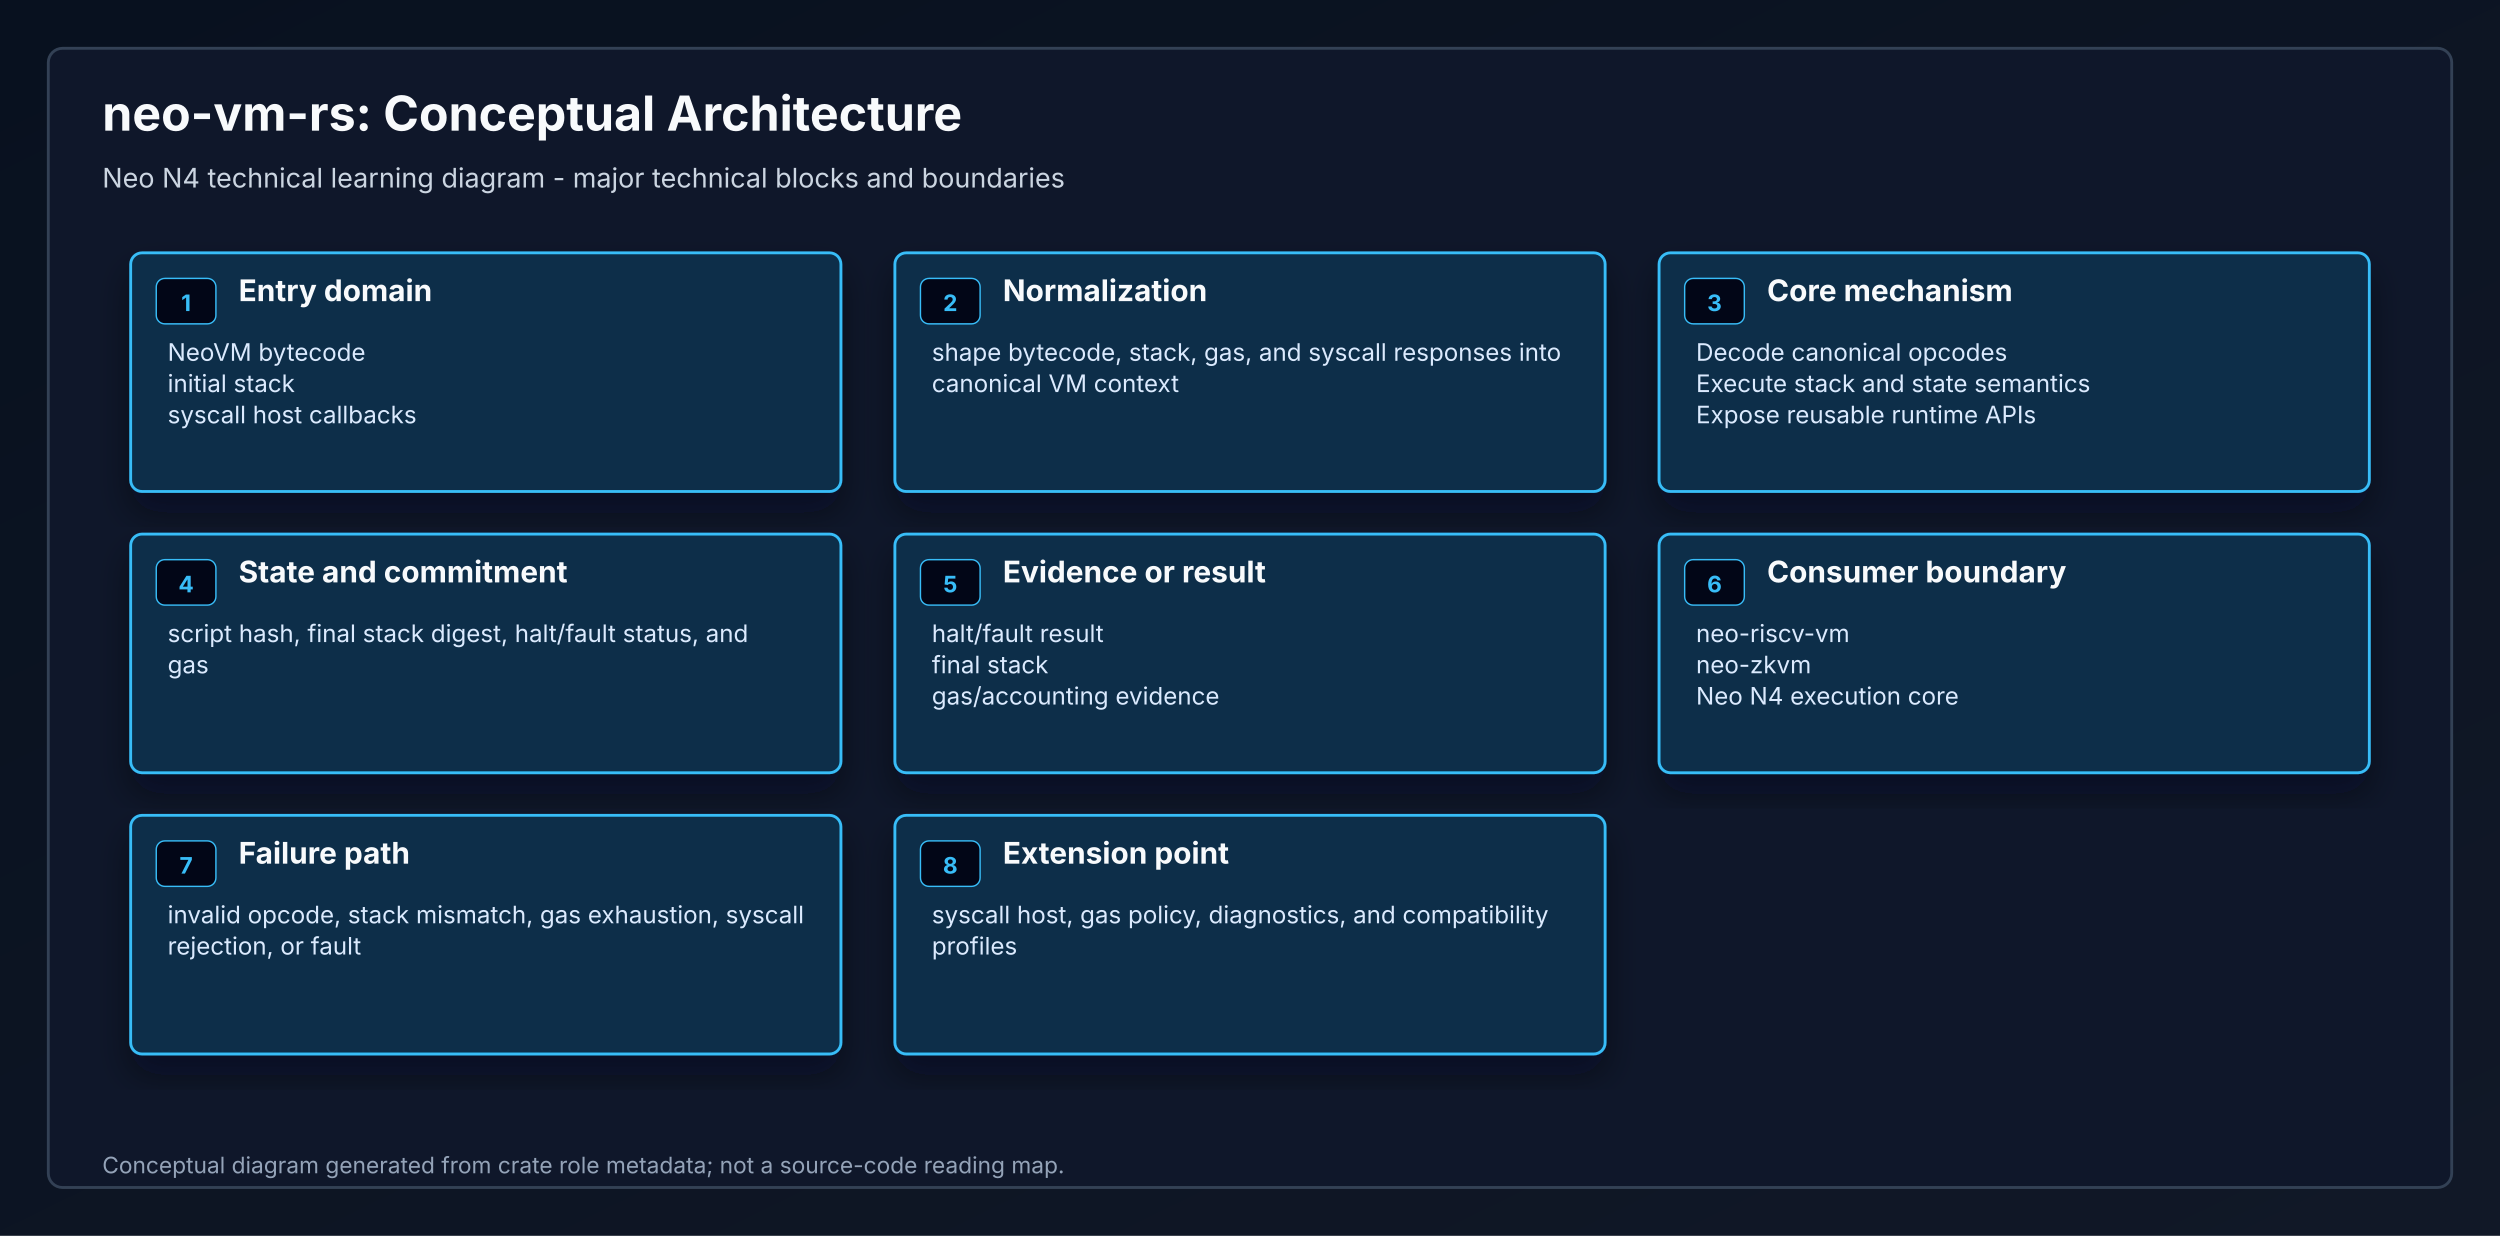
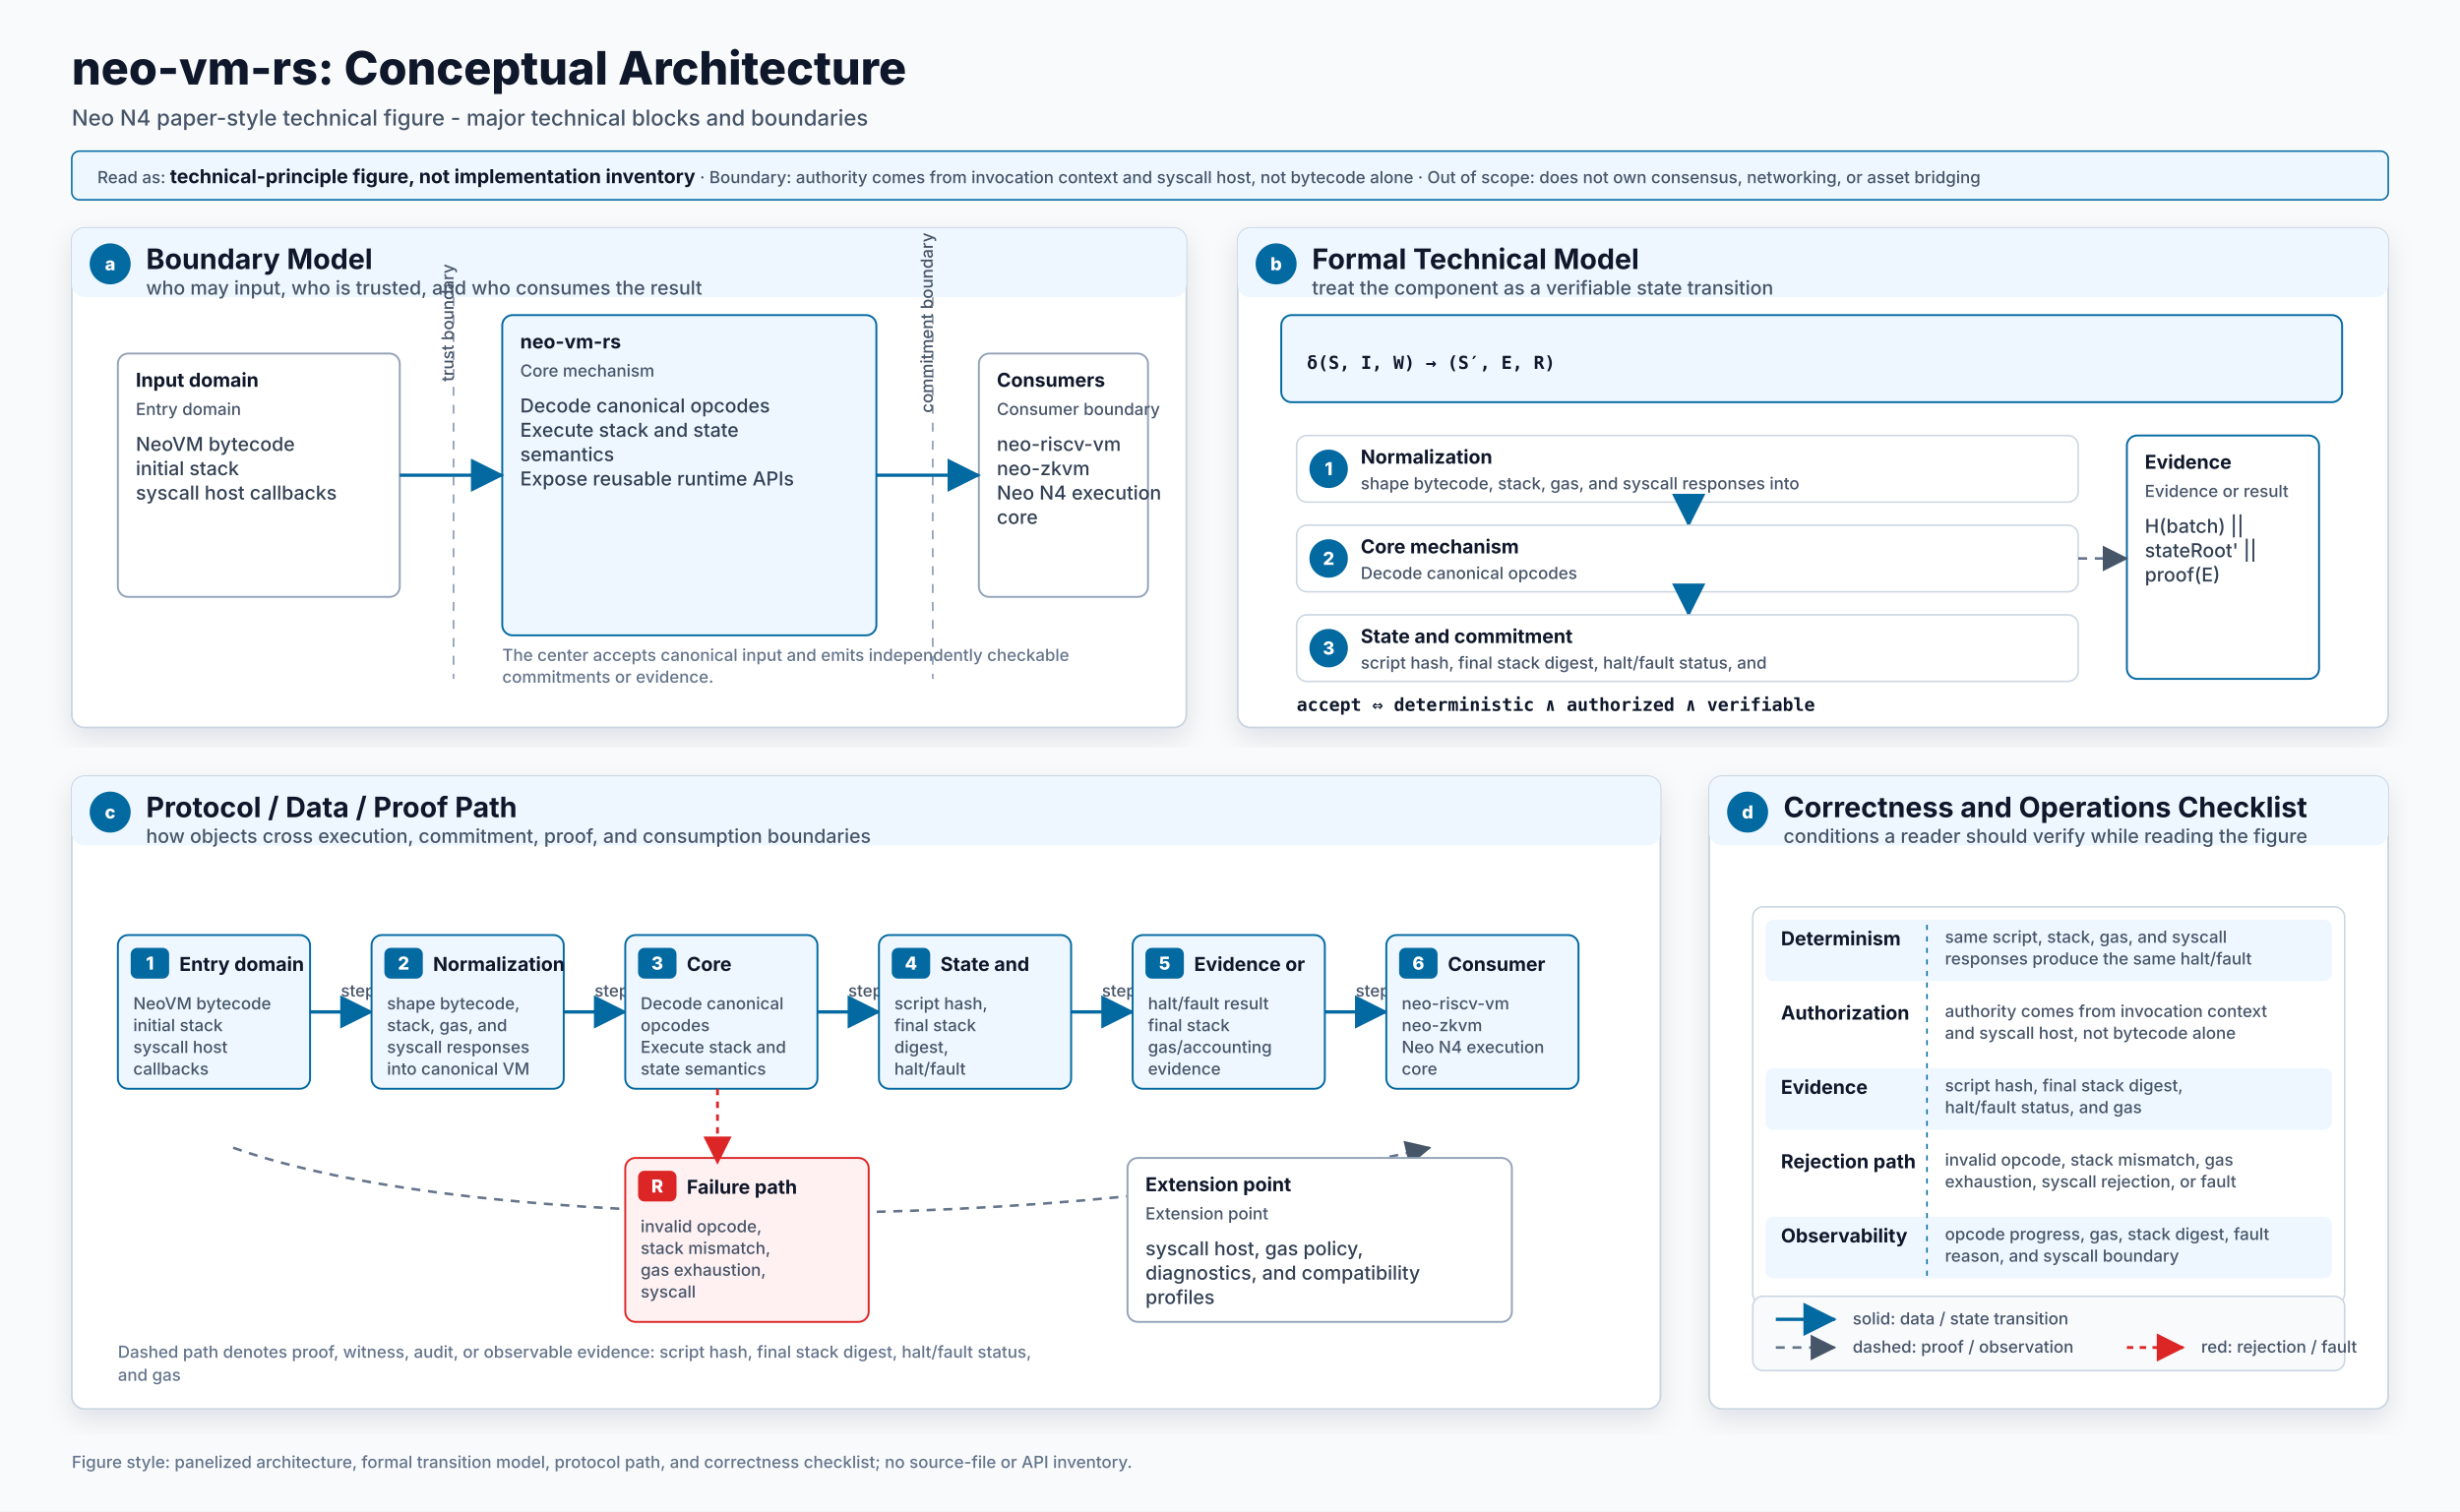
- <svg xmlns="http://www.w3.org/2000/svg" width="1760" height="870" viewBox="0 0 1760 870" role="img" aria-label="neo-vm-rs Conceptual Architecture">
+ <svg xmlns="http://www.w3.org/2000/svg" width="1920" height="1180" viewBox="0 0 1920 1180" role="img" aria-label="neo-vm-rs Conceptual Architecture">
  <defs>
-     <linearGradient id="bg" x1="0" y1="0" x2="1" y2="1">
-       <stop offset="0%" stop-color="#08111f" />
-       <stop offset="100%" stop-color="#111827" />
-     </linearGradient>
-     <filter id="shadow" x="-15%" y="-15%" width="130%" height="130%">
-       <feDropShadow dx="0" dy="14" stdDeviation="12" flood-color="#020617" flood-opacity="0.42" />
+     <marker id="arrow" viewBox="0 0 10 10" refX="9.4" refY="5" markerWidth="10" markerHeight="10" orient="auto">
+       <path d="M0,0 L10,5 L0,10 Z" fill="#475569" />
+     </marker>
+     <marker id="arrowAccent" viewBox="0 0 10 10" refX="9.4" refY="5" markerWidth="10" markerHeight="10" orient="auto">
+       <path d="M0,0 L10,5 L0,10 Z" fill="#0369a1" />
+     </marker>
+     <marker id="arrowFault" viewBox="0 0 10 10" refX="9.4" refY="5" markerWidth="10" markerHeight="10" orient="auto">
+       <path d="M0,0 L10,5 L0,10 Z" fill="#dc2626" />
+     </marker>
+     <filter id="paperShadow" x="-3%" y="-4%" width="106%" height="108%">
+       <feDropShadow dx="0" dy="8" stdDeviation="10" flood-color="#0f172a" flood-opacity="0.10" />
    </filter>
+     <style>
+ .bg{fill:#f8fafc}.panel{fill:#ffffff;stroke:#cbd5e1;stroke-width:1.5;filter:url(#paperShadow)}
+ .panelTitle{font:700 22px 'Inter','Segoe UI',Arial,sans-serif;fill:#0f172a}.panelSub{font:500 15px 'Inter','Segoe UI',Arial,sans-serif;fill:#475569}
+ .title{font:800 36px 'Inter','Segoe UI',Arial,sans-serif;fill:#0f172a}.subtitle{font:500 17px 'Inter','Segoe UI',Arial,sans-serif;fill:#475569}
+ .small{font:500 13px 'Inter','Segoe UI',Arial,sans-serif;fill:#475569}.body{font:500 15px 'Inter','Segoe UI',Arial,sans-serif;fill:#334155}
+ .bodyStrong{font:750 15px 'Inter','Segoe UI',Arial,sans-serif;fill:#0f172a}.mono{font:650 14px 'Cascadia Mono','SFMono-Regular',Consolas,monospace;fill:#0f172a}
+ .label{font:800 14px 'Inter','Segoe UI',Arial,sans-serif;fill:#ffffff}.caption{font:500 13px 'Inter','Segoe UI',Arial,sans-serif;fill:#64748b}
+ .arrow{stroke:#475569;stroke-width:2.2;fill:none;marker-end:url(#arrow)}.arrowAccent{stroke:#0369a1;stroke-width:2.6;fill:none;marker-end:url(#arrowAccent)}.arrowDash{stroke:#64748b;stroke-width:2;fill:none;stroke-dasharray:7 6;marker-end:url(#arrow)}.arrowFault{stroke:#dc2626;stroke-width:2.2;fill:none;stroke-dasharray:5 5;marker-end:url(#arrowFault)}
+ </style>
  </defs>
-   <rect width="1760" height="100%" fill="url(#bg)" />
-   <rect x="34" y="34" width="1692" height="802" rx="10" fill="#0f172a" stroke="#334155" stroke-width="2" />
-   <text x="72" y="92" fill="#f8fafc" font-family="Inter,Segoe UI,Arial,sans-serif" font-size="34" font-weight="700">neo-vm-rs: Conceptual Architecture</text>
-   <text x="72" y="132" fill="#cbd5e1" font-family="Inter,Segoe UI,Arial,sans-serif" font-size="19">Neo N4 technical learning diagram - major technical blocks and boundaries</text>
-   <rect x="92" y="178" width="500" height="168" rx="8" fill="#082f49" stroke="#38bdf8" stroke-width="2" filter="url(#shadow)" />
-   <rect x="110" y="196" width="42" height="32" rx="6" fill="#020617" stroke="#38bdf8" stroke-width="1" />
-   <text x="131" y="219" text-anchor="middle" fill="#38bdf8" font-family="Inter,Segoe UI,Arial,sans-serif" font-size="16" font-weight="700">1</text>
-   <text x="168" y="212" fill="#f8fafc" font-family="Inter,Segoe UI,Arial,sans-serif" font-size="21" font-weight="700">Entry domain</text>
-   <text x="118" y="254" fill="#dbeafe" font-family="Inter,Segoe UI,Arial,sans-serif" font-size="17">NeoVM bytecode</text>
-   <text x="118" y="276" fill="#dbeafe" font-family="Inter,Segoe UI,Arial,sans-serif" font-size="17">initial stack</text>
-   <text x="118" y="298" fill="#dbeafe" font-family="Inter,Segoe UI,Arial,sans-serif" font-size="17">syscall host callbacks</text>
-   <rect x="630" y="178" width="500" height="168" rx="8" fill="#082f49" stroke="#38bdf8" stroke-width="2" filter="url(#shadow)" />
-   <rect x="648" y="196" width="42" height="32" rx="6" fill="#020617" stroke="#38bdf8" stroke-width="1" />
-   <text x="669" y="219" text-anchor="middle" fill="#38bdf8" font-family="Inter,Segoe UI,Arial,sans-serif" font-size="16" font-weight="700">2</text>
-   <text x="706" y="212" fill="#f8fafc" font-family="Inter,Segoe UI,Arial,sans-serif" font-size="21" font-weight="700">Normalization</text>
-   <text x="656" y="254" fill="#dbeafe" font-family="Inter,Segoe UI,Arial,sans-serif" font-size="17">shape bytecode, stack, gas, and syscall responses into</text>
-   <text x="656" y="276" fill="#dbeafe" font-family="Inter,Segoe UI,Arial,sans-serif" font-size="17">canonical VM context</text>
-   <rect x="1168" y="178" width="500" height="168" rx="8" fill="#082f49" stroke="#38bdf8" stroke-width="2" filter="url(#shadow)" />
-   <rect x="1186" y="196" width="42" height="32" rx="6" fill="#020617" stroke="#38bdf8" stroke-width="1" />
-   <text x="1207" y="219" text-anchor="middle" fill="#38bdf8" font-family="Inter,Segoe UI,Arial,sans-serif" font-size="16" font-weight="700">3</text>
-   <text x="1244" y="212" fill="#f8fafc" font-family="Inter,Segoe UI,Arial,sans-serif" font-size="21" font-weight="700">Core mechanism</text>
-   <text x="1194" y="254" fill="#dbeafe" font-family="Inter,Segoe UI,Arial,sans-serif" font-size="17">Decode canonical opcodes</text>
-   <text x="1194" y="276" fill="#dbeafe" font-family="Inter,Segoe UI,Arial,sans-serif" font-size="17">Execute stack and state semantics</text>
-   <text x="1194" y="298" fill="#dbeafe" font-family="Inter,Segoe UI,Arial,sans-serif" font-size="17">Expose reusable runtime APIs</text>
-   <rect x="92" y="376" width="500" height="168" rx="8" fill="#082f49" stroke="#38bdf8" stroke-width="2" filter="url(#shadow)" />
-   <rect x="110" y="394" width="42" height="32" rx="6" fill="#020617" stroke="#38bdf8" stroke-width="1" />
-   <text x="131" y="417" text-anchor="middle" fill="#38bdf8" font-family="Inter,Segoe UI,Arial,sans-serif" font-size="16" font-weight="700">4</text>
-   <text x="168" y="410" fill="#f8fafc" font-family="Inter,Segoe UI,Arial,sans-serif" font-size="21" font-weight="700">State and commitment</text>
-   <text x="118" y="452" fill="#dbeafe" font-family="Inter,Segoe UI,Arial,sans-serif" font-size="17">script hash, final stack digest, halt/fault status, and</text>
-   <text x="118" y="474" fill="#dbeafe" font-family="Inter,Segoe UI,Arial,sans-serif" font-size="17">gas</text>
-   <rect x="630" y="376" width="500" height="168" rx="8" fill="#082f49" stroke="#38bdf8" stroke-width="2" filter="url(#shadow)" />
-   <rect x="648" y="394" width="42" height="32" rx="6" fill="#020617" stroke="#38bdf8" stroke-width="1" />
-   <text x="669" y="417" text-anchor="middle" fill="#38bdf8" font-family="Inter,Segoe UI,Arial,sans-serif" font-size="16" font-weight="700">5</text>
-   <text x="706" y="410" fill="#f8fafc" font-family="Inter,Segoe UI,Arial,sans-serif" font-size="21" font-weight="700">Evidence or result</text>
-   <text x="656" y="452" fill="#dbeafe" font-family="Inter,Segoe UI,Arial,sans-serif" font-size="17">halt/fault result</text>
-   <text x="656" y="474" fill="#dbeafe" font-family="Inter,Segoe UI,Arial,sans-serif" font-size="17">final stack</text>
-   <text x="656" y="496" fill="#dbeafe" font-family="Inter,Segoe UI,Arial,sans-serif" font-size="17">gas/accounting evidence</text>
-   <rect x="1168" y="376" width="500" height="168" rx="8" fill="#082f49" stroke="#38bdf8" stroke-width="2" filter="url(#shadow)" />
-   <rect x="1186" y="394" width="42" height="32" rx="6" fill="#020617" stroke="#38bdf8" stroke-width="1" />
-   <text x="1207" y="417" text-anchor="middle" fill="#38bdf8" font-family="Inter,Segoe UI,Arial,sans-serif" font-size="16" font-weight="700">6</text>
-   <text x="1244" y="410" fill="#f8fafc" font-family="Inter,Segoe UI,Arial,sans-serif" font-size="21" font-weight="700">Consumer boundary</text>
-   <text x="1194" y="452" fill="#dbeafe" font-family="Inter,Segoe UI,Arial,sans-serif" font-size="17">neo-riscv-vm</text>
-   <text x="1194" y="474" fill="#dbeafe" font-family="Inter,Segoe UI,Arial,sans-serif" font-size="17">neo-zkvm</text>
-   <text x="1194" y="496" fill="#dbeafe" font-family="Inter,Segoe UI,Arial,sans-serif" font-size="17">Neo N4 execution core</text>
-   <rect x="92" y="574" width="500" height="168" rx="8" fill="#082f49" stroke="#38bdf8" stroke-width="2" filter="url(#shadow)" />
-   <rect x="110" y="592" width="42" height="32" rx="6" fill="#020617" stroke="#38bdf8" stroke-width="1" />
-   <text x="131" y="615" text-anchor="middle" fill="#38bdf8" font-family="Inter,Segoe UI,Arial,sans-serif" font-size="16" font-weight="700">7</text>
-   <text x="168" y="608" fill="#f8fafc" font-family="Inter,Segoe UI,Arial,sans-serif" font-size="21" font-weight="700">Failure path</text>
-   <text x="118" y="650" fill="#dbeafe" font-family="Inter,Segoe UI,Arial,sans-serif" font-size="17">invalid opcode, stack mismatch, gas exhaustion, syscall</text>
-   <text x="118" y="672" fill="#dbeafe" font-family="Inter,Segoe UI,Arial,sans-serif" font-size="17">rejection, or fault</text>
-   <rect x="630" y="574" width="500" height="168" rx="8" fill="#082f49" stroke="#38bdf8" stroke-width="2" filter="url(#shadow)" />
-   <rect x="648" y="592" width="42" height="32" rx="6" fill="#020617" stroke="#38bdf8" stroke-width="1" />
-   <text x="669" y="615" text-anchor="middle" fill="#38bdf8" font-family="Inter,Segoe UI,Arial,sans-serif" font-size="16" font-weight="700">8</text>
-   <text x="706" y="608" fill="#f8fafc" font-family="Inter,Segoe UI,Arial,sans-serif" font-size="21" font-weight="700">Extension point</text>
-   <text x="656" y="650" fill="#dbeafe" font-family="Inter,Segoe UI,Arial,sans-serif" font-size="17">syscall host, gas policy, diagnostics, and compatibility</text>
-   <text x="656" y="672" fill="#dbeafe" font-family="Inter,Segoe UI,Arial,sans-serif" font-size="17">profiles</text>
-   <text x="72" y="826" fill="#94a3b8" font-family="Inter,Segoe UI,Arial,sans-serif" font-size="16">Conceptual diagram generated from crate role metadata; not a source-code reading map.</text>
+   <rect class="bg" width="1920" height="1180" />
+   <text x="56" y="66" class="title">neo-vm-rs: Conceptual Architecture</text>
+   <text x="56" y="98" class="subtitle">Neo N4 paper-style technical figure - major technical blocks and boundaries</text>
+   <rect x="56" y="118" width="1808" height="38" rx="6" fill="#eef7ff" stroke="#0369a1" stroke-width="1.2" />
+   <text x="76" y="143" class="small">Read as: <tspan class="bodyStrong">technical-principle figure, not implementation inventory</tspan> · Boundary: authority comes from invocation context and syscall host, not bytecode alone · Out of scope: does not own consensus, networking, or asset bridging</text>
+   <rect x="56" y="178" width="870" height="390" rx="10" class="panel" />
+   <rect x="56" y="178" width="870" height="54" rx="10" fill="#eef7ff" stroke="#cbd5e1" stroke-width="0" />
+   <circle cx="86" cy="206" r="16" fill="#0369a1" />
+   <text x="86" y="211" text-anchor="middle" class="label">a</text>
+   <text x="114" y="210" class="panelTitle">Boundary Model</text>
+   <text x="114" y="230" class="panelSub">who may input, who is trusted, and who consumes the result</text>
+   <rect x="966" y="178" width="898" height="390" rx="10" class="panel" />
+   <rect x="966" y="178" width="898" height="54" rx="10" fill="#eef7ff" stroke="#cbd5e1" stroke-width="0" />
+   <circle cx="996" cy="206" r="16" fill="#0369a1" />
+   <text x="996" y="211" text-anchor="middle" class="label">b</text>
+   <text x="1024" y="210" class="panelTitle">Formal Technical Model</text>
+   <text x="1024" y="230" class="panelSub">treat the component as a verifiable state transition</text>
+   <rect x="56" y="606" width="1240" height="494" rx="10" class="panel" />
+   <rect x="56" y="606" width="1240" height="54" rx="10" fill="#eef7ff" stroke="#cbd5e1" stroke-width="0" />
+   <circle cx="86" cy="634" r="16" fill="#0369a1" />
+   <text x="86" y="639" text-anchor="middle" class="label">c</text>
+   <text x="114" y="638" class="panelTitle">Protocol / Data / Proof Path</text>
+   <text x="114" y="658" class="panelSub">how objects cross execution, commitment, proof, and consumption boundaries</text>
+   <rect x="1334" y="606" width="530" height="494" rx="10" class="panel" />
+   <rect x="1334" y="606" width="530" height="54" rx="10" fill="#eef7ff" stroke="#cbd5e1" stroke-width="0" />
+   <circle cx="1364" cy="634" r="16" fill="#0369a1" />
+   <text x="1364" y="639" text-anchor="middle" class="label">d</text>
+   <text x="1392" y="638" class="panelTitle">Correctness and Operations Checklist</text>
+   <text x="1392" y="658" class="panelSub">conditions a reader should verify while reading the figure</text>
+   <rect x="92" y="276" width="220" height="190" rx="8" fill="#ffffff" stroke="#94a3b8" stroke-width="1.5" />
+   <text x="106" y="302" class="bodyStrong">Input domain</text>
+   <text x="106" y="324" class="small">Entry domain</text>
+   <text x="106" y="352" class="body">NeoVM bytecode</text>
+   <text x="106" y="371" class="body">initial stack</text>
+   <text x="106" y="390" class="body">syscall host callbacks</text>
+   <line x1="354" y1="232" x2="354" y2="530" stroke="#94a3b8" stroke-width="1.4" stroke-dasharray="7 7" />
+   <text x="354" y="252" class="small" text-anchor="middle" transform="rotate(-90 354 252)">trust boundary</text>
+   <rect x="392" y="246" width="292" height="250" rx="8" fill="#eef7ff" stroke="#0369a1" stroke-width="1.5" />
+   <text x="406" y="272" class="bodyStrong">neo-vm-rs</text>
+   <text x="406" y="294" class="small">Core mechanism</text>
+   <text x="406" y="322" class="body">Decode canonical opcodes</text>
+   <text x="406" y="341" class="body">Execute stack and state</text>
+   <text x="406" y="360" class="body">semantics</text>
+   <text x="406" y="379" class="body">Expose reusable runtime APIs</text>
+   <line x1="728" y1="232" x2="728" y2="530" stroke="#94a3b8" stroke-width="1.4" stroke-dasharray="7 7" />
+   <text x="728" y="252" class="small" text-anchor="middle" transform="rotate(-90 728 252)">commitment boundary</text>
+   <rect x="764" y="276" width="132" height="190" rx="8" fill="#ffffff" stroke="#94a3b8" stroke-width="1.5" />
+   <text x="778" y="302" class="bodyStrong">Consumers</text>
+   <text x="778" y="324" class="small">Consumer boundary</text>
+   <text x="778" y="352" class="body">neo-riscv-vm</text>
+   <text x="778" y="371" class="body">neo-zkvm</text>
+   <text x="778" y="390" class="body">Neo N4 execution</text>
+   <text x="778" y="409" class="body">core</text>
+   <path class="arrowAccent" d="M312 371 C338 371 358 371 392 371" />
+   <path class="arrowAccent" d="M684 371 C706 371 730 371 764 371" />
+   <text x="392" y="516" class="caption">The center accepts canonical input and emits independently checkable</text>
+   <text x="392" y="533" class="caption">commitments or evidence.</text>
+   <rect x="1000" y="246" width="828" height="68" rx="8" fill="#eef7ff" stroke="#0369a1" stroke-width="1.5" />
+   <text x="1020" y="288" class="mono">δ(S, I, W) → (S′, E, R)</text>
+   <rect x="1012" y="340" width="610" height="52" rx="8" fill="#ffffff" stroke="#cbd5e1" stroke-width="1.2" />
+   <circle cx="1037" cy="366" r="15" fill="#0369a1" />
+   <text x="1037" y="371" text-anchor="middle" class="label">1</text>
+   <text x="1062" y="362" class="bodyStrong">Normalization</text>
+   <text x="1062" y="382" class="small">shape bytecode, stack, gas, and syscall responses into</text>
+   <path class="arrowAccent" d="M1318 392 L1318 410" />
+   <rect x="1012" y="410" width="610" height="52" rx="8" fill="#ffffff" stroke="#cbd5e1" stroke-width="1.2" />
+   <circle cx="1037" cy="436" r="15" fill="#0369a1" />
+   <text x="1037" y="441" text-anchor="middle" class="label">2</text>
+   <text x="1062" y="432" class="bodyStrong">Core mechanism</text>
+   <text x="1062" y="452" class="small">Decode canonical opcodes</text>
+   <path class="arrowAccent" d="M1318 462 L1318 480" />
+   <rect x="1012" y="480" width="610" height="52" rx="8" fill="#ffffff" stroke="#cbd5e1" stroke-width="1.2" />
+   <circle cx="1037" cy="506" r="15" fill="#0369a1" />
+   <text x="1037" y="511" text-anchor="middle" class="label">3</text>
+   <text x="1062" y="502" class="bodyStrong">State and commitment</text>
+   <text x="1062" y="522" class="small">script hash, final stack digest, halt/fault status, and</text>
+   <rect x="1660" y="340" width="150" height="190" rx="8" fill="#ffffff" stroke="#0369a1" stroke-width="1.5" />
+   <text x="1674" y="366" class="bodyStrong">Evidence</text>
+   <text x="1674" y="388" class="small">Evidence or result</text>
+   <text x="1674" y="416" class="body">H(batch) ||</text>
+   <text x="1674" y="435" class="body">stateRoot' ||</text>
+   <text x="1674" y="454" class="body">proof(E)</text>
+   <path class="arrowDash" d="M1622 436 C1642 436 1648 436 1660 436" />
+   <text x="1012" y="555" class="mono">accept ⇔ deterministic ∧ authorized ∧ verifiable</text>
+   <rect x="92" y="730" width="150" height="120" rx="8" fill="#eef7ff" stroke="#0369a1" stroke-width="1.5" />
+   <rect x="102" y="740" width="30" height="24" rx="5" fill="#0369a1" />
+   <text x="117" y="757" text-anchor="middle" class="label">1</text>
+   <text x="140" y="758" class="bodyStrong">Entry domain</text>
+   <text x="104" y="788" class="small">NeoVM bytecode</text>
+   <text x="104" y="805" class="small">initial stack</text>
+   <text x="104" y="822" class="small">syscall host</text>
+   <text x="104" y="839" class="small">callbacks</text>
+   <path class="arrowAccent" d="M242 790 L290 790" />
+   <text x="266" y="778" class="small">step 1</text>
+   <rect x="290" y="730" width="150" height="120" rx="8" fill="#eef7ff" stroke="#0369a1" stroke-width="1.5" />
+   <rect x="300" y="740" width="30" height="24" rx="5" fill="#0369a1" />
+   <text x="315" y="757" text-anchor="middle" class="label">2</text>
+   <text x="338" y="758" class="bodyStrong">Normalization</text>
+   <text x="302" y="788" class="small">shape bytecode,</text>
+   <text x="302" y="805" class="small">stack, gas, and</text>
+   <text x="302" y="822" class="small">syscall responses</text>
+   <text x="302" y="839" class="small">into canonical VM</text>
+   <path class="arrowAccent" d="M440 790 L488 790" />
+   <text x="464" y="778" class="small">step 2</text>
+   <rect x="488" y="730" width="150" height="120" rx="8" fill="#eef7ff" stroke="#0369a1" stroke-width="1.5" />
+   <rect x="498" y="740" width="30" height="24" rx="5" fill="#0369a1" />
+   <text x="513" y="757" text-anchor="middle" class="label">3</text>
+   <text x="536" y="758" class="bodyStrong">Core</text>
+   <text x="500" y="788" class="small">Decode canonical</text>
+   <text x="500" y="805" class="small">opcodes</text>
+   <text x="500" y="822" class="small">Execute stack and</text>
+   <text x="500" y="839" class="small">state semantics</text>
+   <path class="arrowAccent" d="M638 790 L686 790" />
+   <text x="662" y="778" class="small">step 3</text>
+   <rect x="686" y="730" width="150" height="120" rx="8" fill="#eef7ff" stroke="#0369a1" stroke-width="1.5" />
+   <rect x="696" y="740" width="30" height="24" rx="5" fill="#0369a1" />
+   <text x="711" y="757" text-anchor="middle" class="label">4</text>
+   <text x="734" y="758" class="bodyStrong">State and</text>
+   <text x="698" y="788" class="small">script hash,</text>
+   <text x="698" y="805" class="small">final stack</text>
+   <text x="698" y="822" class="small">digest,</text>
+   <text x="698" y="839" class="small">halt/fault</text>
+   <path class="arrowAccent" d="M836 790 L884 790" />
+   <text x="860" y="778" class="small">step 4</text>
+   <rect x="884" y="730" width="150" height="120" rx="8" fill="#eef7ff" stroke="#0369a1" stroke-width="1.5" />
+   <rect x="894" y="740" width="30" height="24" rx="5" fill="#0369a1" />
+   <text x="909" y="757" text-anchor="middle" class="label">5</text>
+   <text x="932" y="758" class="bodyStrong">Evidence or</text>
+   <text x="896" y="788" class="small">halt/fault result</text>
+   <text x="896" y="805" class="small">final stack</text>
+   <text x="896" y="822" class="small">gas/accounting</text>
+   <text x="896" y="839" class="small">evidence</text>
+   <path class="arrowAccent" d="M1034 790 L1082 790" />
+   <text x="1058" y="778" class="small">step 5</text>
+   <rect x="1082" y="730" width="150" height="120" rx="8" fill="#eef7ff" stroke="#0369a1" stroke-width="1.5" />
+   <rect x="1092" y="740" width="30" height="24" rx="5" fill="#0369a1" />
+   <text x="1107" y="757" text-anchor="middle" class="label">6</text>
+   <text x="1130" y="758" class="bodyStrong">Consumer</text>
+   <text x="1094" y="788" class="small">neo-riscv-vm</text>
+   <text x="1094" y="805" class="small">neo-zkvm</text>
+   <text x="1094" y="822" class="small">Neo N4 execution</text>
+   <text x="1094" y="839" class="small">core</text>
+   <path class="arrowDash" d="M182 896 C372 964 832 964 1116 896" />
+   <rect x="488" y="904" width="190" height="128" rx="8" fill="#fff1f2" stroke="#dc2626" stroke-width="1.5" />
+   <rect x="498" y="914" width="30" height="24" rx="5" fill="#dc2626" />
+   <text x="513" y="931" text-anchor="middle" class="label">R</text>
+   <text x="536" y="932" class="bodyStrong">Failure path</text>
+   <text x="500" y="962" class="small">invalid opcode,</text>
+   <text x="500" y="979" class="small">stack mismatch,</text>
+   <text x="500" y="996" class="small">gas exhaustion,</text>
+   <text x="500" y="1013" class="small">syscall</text>
+   <path class="arrowFault" d="M560 850 L560 908" />
+   <rect x="880" y="904" width="300" height="128" rx="8" fill="#ffffff" stroke="#94a3b8" stroke-width="1.5" />
+   <text x="894" y="930" class="bodyStrong">Extension point</text>
+   <text x="894" y="952" class="small">Extension point</text>
+   <text x="894" y="980" class="body">syscall host, gas policy,</text>
+   <text x="894" y="999" class="body">diagnostics, and compatibility</text>
+   <text x="894" y="1018" class="body">profiles</text>
+   <text x="92" y="1060" class="caption">Dashed path denotes proof, witness, audit, or observable evidence: script hash, final stack digest, halt/fault status,</text>
+   <text x="92" y="1078" class="caption">and gas</text>
+   <rect x="1368" y="708" width="462" height="310" rx="8" fill="#ffffff" stroke="#cbd5e1" stroke-width="1.2" />
+   <rect x="1378" y="718" width="442" height="48" rx="6" fill="#eef7ff" />
+   <text x="1390" y="738" class="bodyStrong">Determinism</text>
+   <text x="1518" y="736" class="small">same script, stack, gas, and syscall</text>
+   <text x="1518" y="753" class="small">responses produce the same halt/fault</text>
+   <rect x="1378" y="776" width="442" height="48" rx="6" fill="#ffffff" />
+   <text x="1390" y="796" class="bodyStrong">Authorization</text>
+   <text x="1518" y="794" class="small">authority comes from invocation context</text>
+   <text x="1518" y="811" class="small">and syscall host, not bytecode alone</text>
+   <rect x="1378" y="834" width="442" height="48" rx="6" fill="#eef7ff" />
+   <text x="1390" y="854" class="bodyStrong">Evidence</text>
+   <text x="1518" y="852" class="small">script hash, final stack digest,</text>
+   <text x="1518" y="869" class="small">halt/fault status, and gas</text>
+   <rect x="1378" y="892" width="442" height="48" rx="6" fill="#ffffff" />
+   <text x="1390" y="912" class="bodyStrong">Rejection path</text>
+   <text x="1518" y="910" class="small">invalid opcode, stack mismatch, gas</text>
+   <text x="1518" y="927" class="small">exhaustion, syscall rejection, or fault</text>
+   <rect x="1378" y="950" width="442" height="48" rx="6" fill="#eef7ff" />
+   <text x="1390" y="970" class="bodyStrong">Observability</text>
+   <text x="1518" y="968" class="small">opcode progress, gas, stack digest, fault</text>
+   <text x="1518" y="985" class="small">reason, and syscall boundary</text>
+   <line x1="1504" y1="722" x2="1504" y2="998" stroke="#0369a1" stroke-width="1.2" stroke-dasharray="4 5" />
+   <rect x="1368" y="1012" width="462" height="58" rx="8" fill="#f8fafc" stroke="#cbd5e1" stroke-width="1.2" />
+   <line x1="1386" y1="1030" x2="1432" y2="1030" stroke="#0369a1" stroke-width="2.6" marker-end="url(#arrowAccent)" />
+   <text x="1446" y="1034" class="small">solid: data / state transition</text>
+   <line x1="1386" y1="1052" x2="1432" y2="1052" stroke="#64748b" stroke-width="2" stroke-dasharray="7 6" marker-end="url(#arrow)" />
+   <text x="1446" y="1056" class="small">dashed: proof / observation</text>
+   <line x1="1660" y1="1052" x2="1704" y2="1052" stroke="#dc2626" stroke-width="2.2" stroke-dasharray="5 5" marker-end="url(#arrowFault)" />
+   <text x="1718" y="1056" class="small">red: rejection / fault</text>
+   <text x="56" y="1146" class="caption">Figure style: panelized architecture, formal transition model, protocol path, and correctness checklist; no source-file or API inventory.</text>
</svg>
